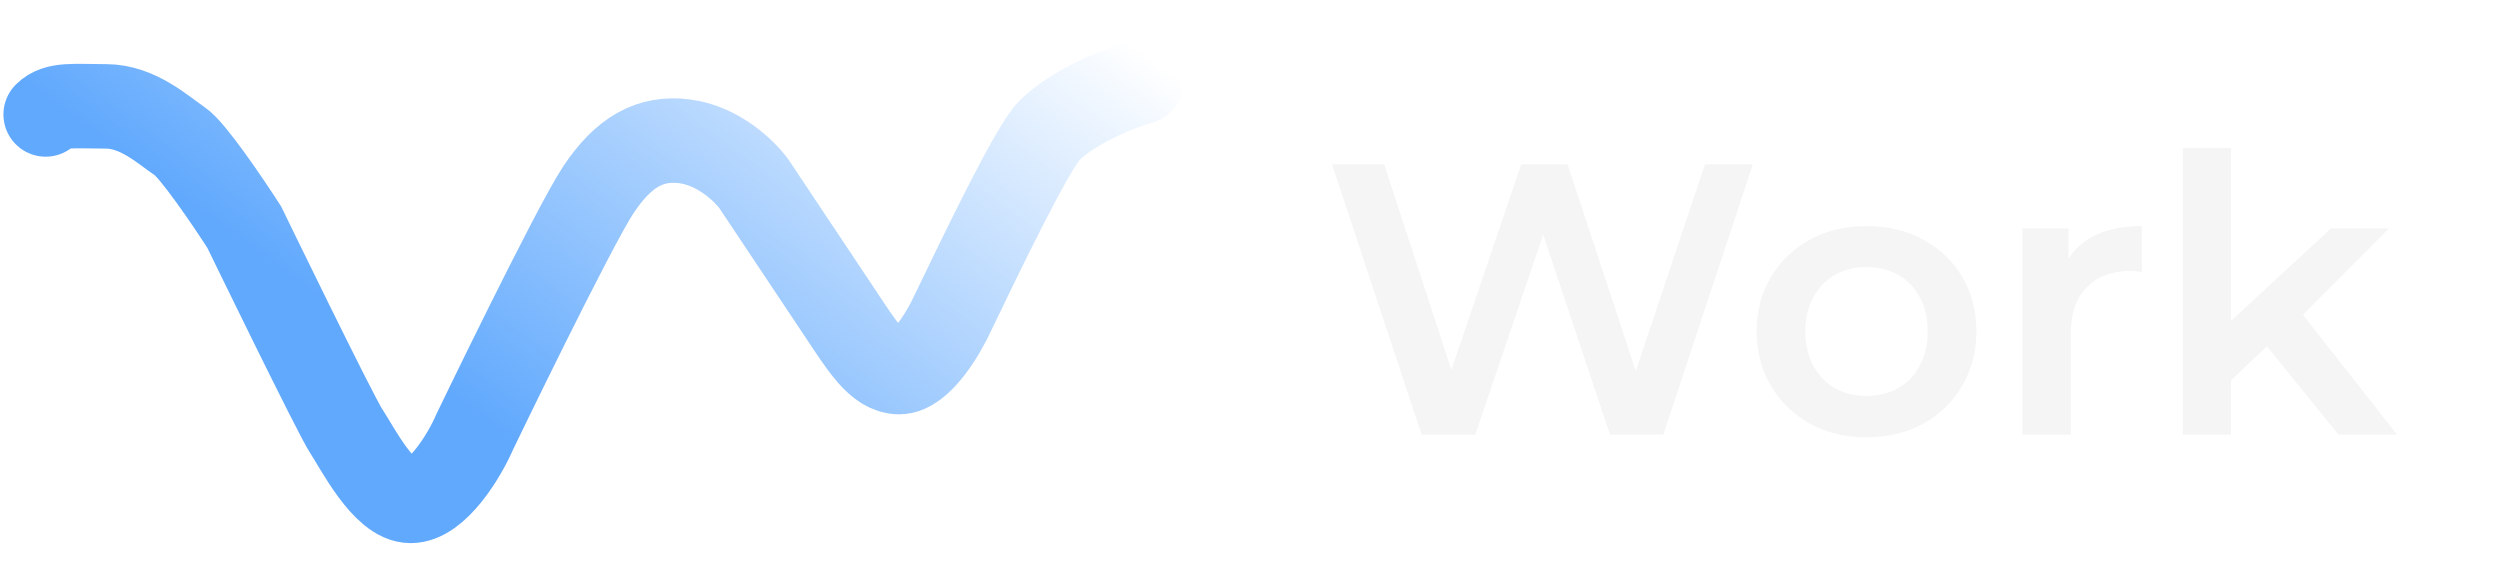
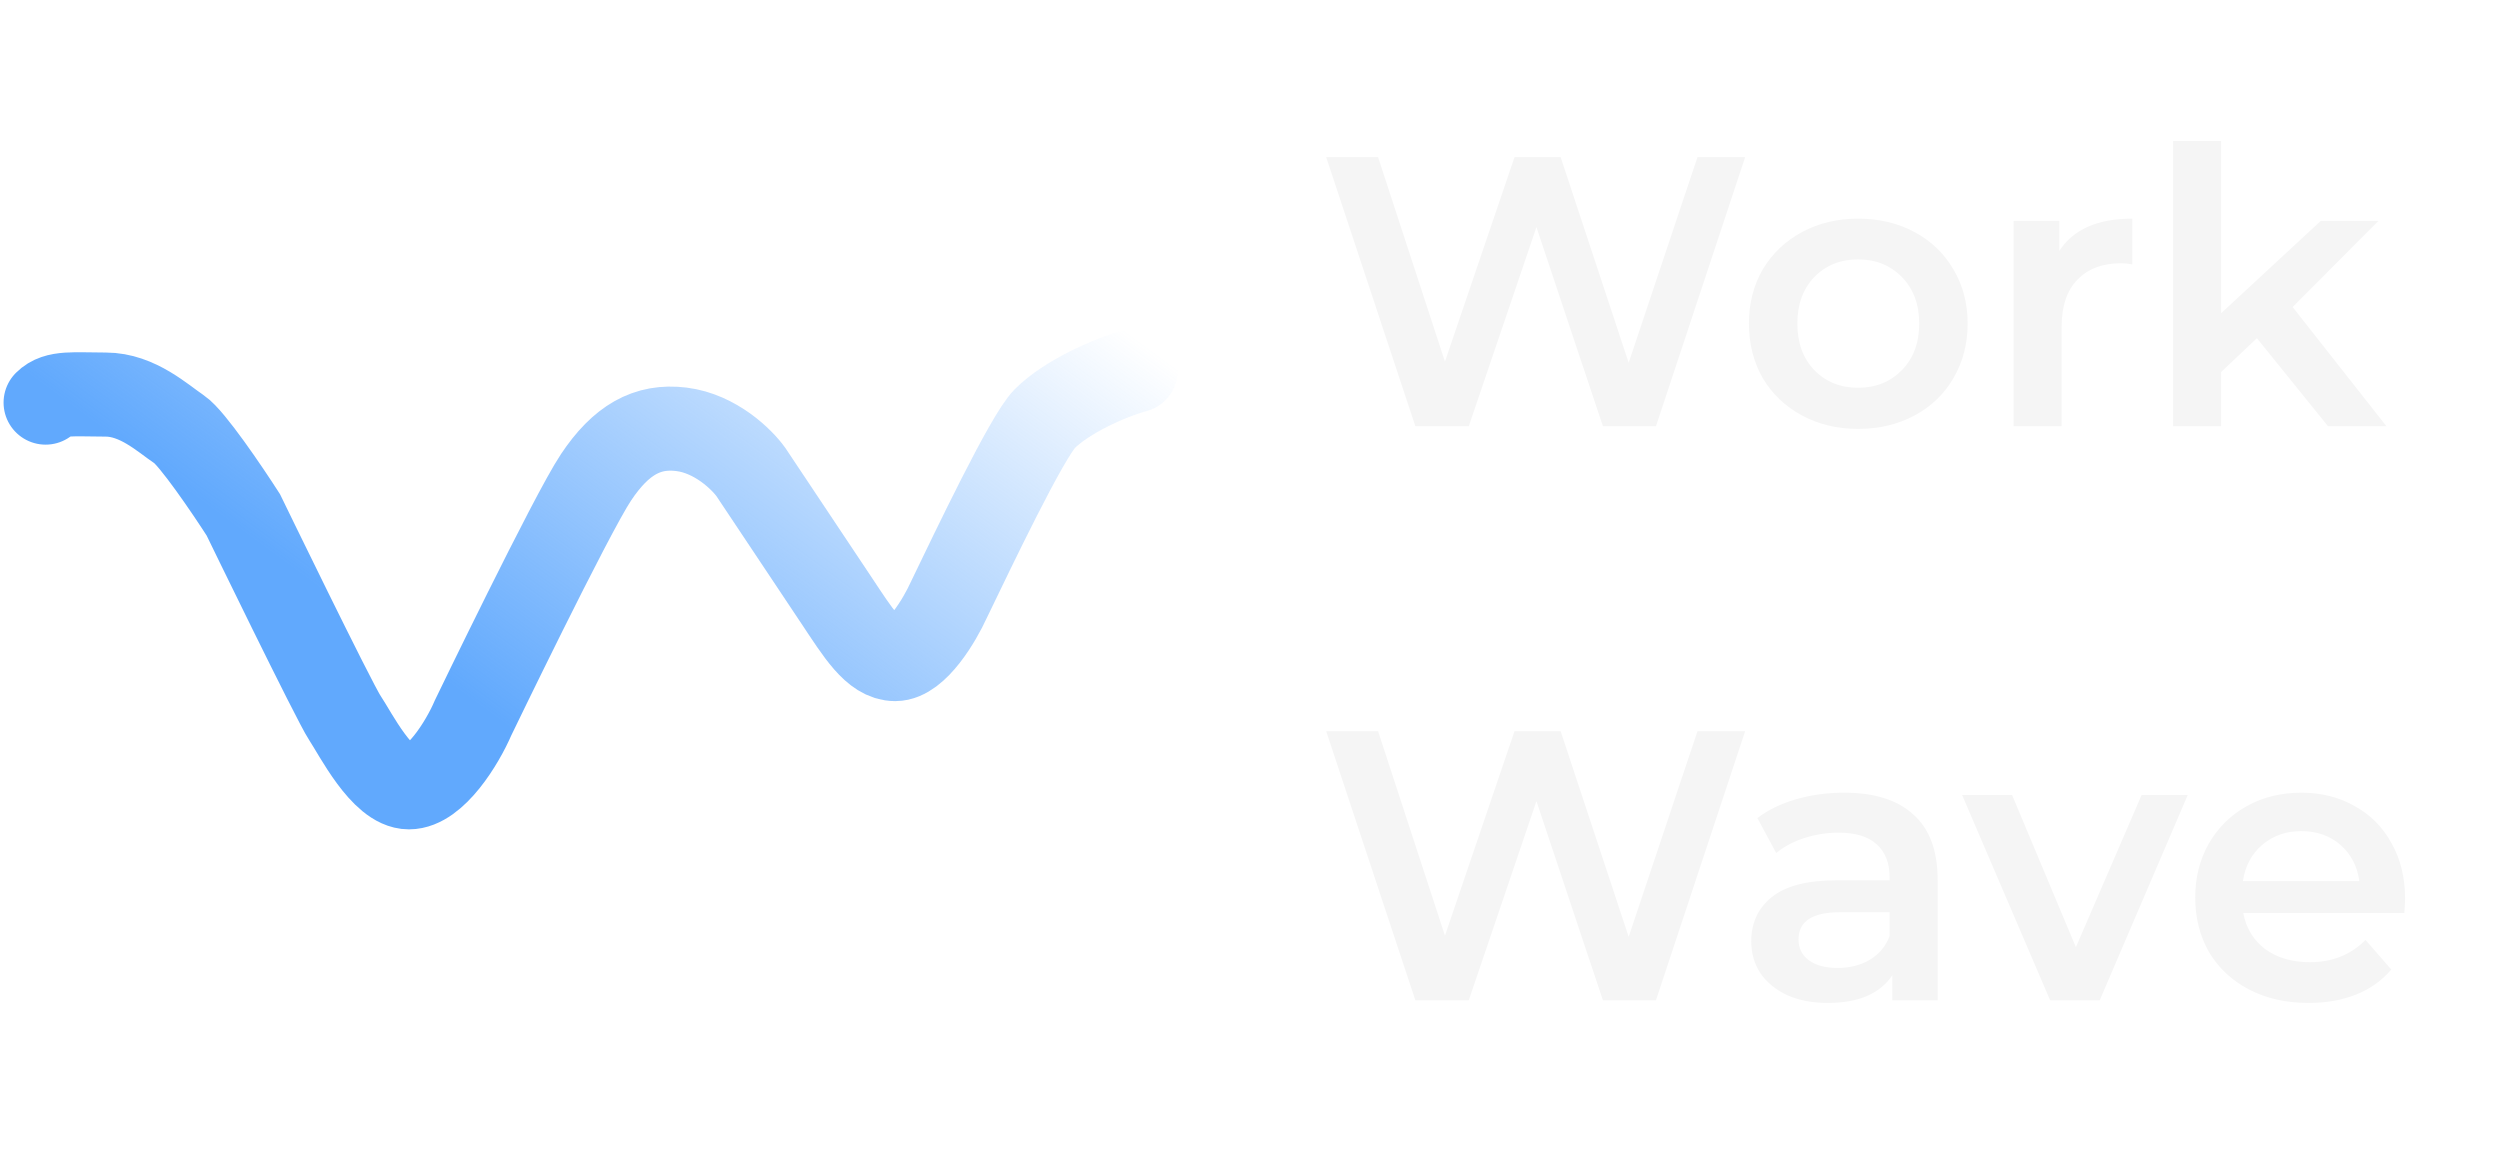
- <svg xmlns="http://www.w3.org/2000/svg" width="219" height="51" viewBox="0 0 219 51" fill="none">
-   <path d="M124.532 38.07L116.686 14.394H121.252L128.253 35.804H125.987L133.259 14.394H137.317L144.386 35.804H142.188L149.358 14.394H153.552L145.705 38.07H141.038L134.578 18.758H135.795L129.234 38.07H124.532ZM163.491 38.307C161.642 38.307 159.996 37.912 158.553 37.123C157.11 36.311 155.971 35.206 155.137 33.808C154.303 32.41 153.886 30.821 153.886 29.04C153.886 27.236 154.303 25.646 155.137 24.27C155.971 22.872 157.11 21.779 158.553 20.99C159.996 20.201 161.642 19.806 163.491 19.806C165.363 19.806 167.02 20.201 168.463 20.99C169.929 21.779 171.067 22.861 171.879 24.237C172.713 25.612 173.131 27.213 173.131 29.04C173.131 30.821 172.713 32.41 171.879 33.808C171.067 35.206 169.929 36.311 168.463 37.123C167.02 37.912 165.363 38.307 163.491 38.307ZM163.491 34.688C164.528 34.688 165.453 34.462 166.265 34.011C167.076 33.56 167.708 32.907 168.159 32.05C168.632 31.193 168.869 30.189 168.869 29.04C168.869 27.867 168.632 26.864 168.159 26.029C167.708 25.172 167.076 24.519 166.265 24.068C165.453 23.617 164.54 23.391 163.525 23.391C162.488 23.391 161.563 23.617 160.752 24.068C159.962 24.519 159.331 25.172 158.858 26.029C158.384 26.864 158.147 27.867 158.147 29.04C158.147 30.189 158.384 31.193 158.858 32.05C159.331 32.907 159.962 33.56 160.752 34.011C161.563 34.462 162.477 34.688 163.491 34.688ZM177.173 38.07V20.009H181.198V24.981L180.725 23.526C181.266 22.309 182.112 21.384 183.262 20.753C184.434 20.122 185.888 19.806 187.625 19.806V23.831C187.444 23.786 187.275 23.763 187.117 23.763C186.959 23.741 186.802 23.729 186.644 23.729C185.043 23.729 183.769 24.203 182.822 25.15C181.875 26.074 181.401 27.461 181.401 29.31V38.07H177.173ZM194.661 34.045L194.762 28.735L204.199 20.009H209.272L201.256 28.059L199.024 29.919L194.661 34.045ZM191.211 38.07V12.974H195.439V38.07H191.211ZM204.842 38.07L198.246 29.919L200.918 26.537L209.983 38.07H204.842Z" fill="#F5F5F5" />
-   <path d="M99.918 7.205C97.567 7.831 93.806 9.555 91.925 11.436C90.374 12.987 85.656 22.878 83.462 27.423C82.678 29.147 80.641 32.595 78.76 32.595C76.879 32.595 75.469 30.244 73.588 27.423L66.065 16.138C65.281 15.041 62.962 12.753 59.952 12.377C56.943 12 54.623 13.317 52.429 16.608C50.235 19.9 41.615 37.767 41.615 37.767C40.675 39.961 38.261 43.879 35.973 43.879C33.622 43.879 31.271 39.177 30.331 37.767C29.39 36.356 21.397 19.9 21.397 19.9C19.986 17.705 16.883 13.129 15.755 12.377C14.344 11.436 12.106 9.318 9.285 9.318C6.464 9.318 4.94 9.085 4 10.026" stroke="url(#paint0_linear_542_2340)" stroke-width="7.399" stroke-linecap="round" />
+ <svg xmlns="http://www.w3.org/2000/svg" width="466" height="215" viewBox="0 0 466 215" fill="none">
+   <path d="M325.294 29.294L308.672 79.445H298.785L286.391 42.333L273.781 79.445H263.822L247.201 29.294H256.873L269.339 67.409L282.307 29.294H290.904L303.585 67.624L316.41 29.294H325.294ZM346.348 79.947C342.479 79.947 338.993 79.111 335.888 77.439C332.783 75.767 330.347 73.451 328.58 70.49C326.861 67.481 326.001 64.089 326.001 60.316C326.001 56.543 326.861 53.175 328.58 50.214C330.347 47.253 332.783 44.936 335.888 43.264C338.993 41.593 342.479 40.757 346.348 40.757C350.265 40.757 353.775 41.593 356.88 43.264C359.985 44.936 362.397 47.253 364.116 50.214C365.883 53.175 366.767 56.543 366.767 60.316C366.767 64.089 365.883 67.481 364.116 70.49C362.397 73.451 359.985 75.767 356.88 77.439C353.775 79.111 350.265 79.947 346.348 79.947ZM346.348 72.281C349.644 72.281 352.366 71.182 354.516 68.985C356.665 66.788 357.74 63.898 357.74 60.316C357.74 56.734 356.665 53.844 354.516 51.647C352.366 49.45 349.644 48.351 346.348 48.351C343.052 48.351 340.33 49.45 338.181 51.647C336.079 53.844 335.028 56.734 335.028 60.316C335.028 63.898 336.079 66.788 338.181 68.985C340.33 71.182 343.052 72.281 346.348 72.281ZM383.857 46.775C386.436 42.763 390.973 40.757 397.469 40.757V49.283C396.705 49.139 396.013 49.068 395.392 49.068C391.905 49.068 389.182 50.095 387.224 52.148C385.266 54.154 384.287 57.068 384.287 60.889V79.445H375.331V41.187H383.857V46.775ZM420.685 63.038L414.022 69.343V79.445H405.067V26.285H414.022V58.382L432.578 41.187H443.325L427.348 57.235L444.83 79.445H433.94L420.685 63.038ZM325.294 136.294L308.672 186.445H298.785L286.391 149.333L273.781 186.445H263.822L247.201 136.294H256.873L269.339 174.409L282.307 136.294H290.904L303.585 174.624L316.41 136.294H325.294ZM343.769 147.757C349.405 147.757 353.704 149.118 356.665 151.841C359.674 154.515 361.179 158.575 361.179 164.02V186.445H352.725V181.788C351.626 183.46 350.05 184.75 347.996 185.657C345.99 186.517 343.554 186.947 340.688 186.947C337.822 186.947 335.315 186.469 333.165 185.514C331.016 184.511 329.344 183.15 328.15 181.43C327.004 179.663 326.431 177.681 326.431 175.484C326.431 172.045 327.696 169.298 330.228 167.244C332.807 165.143 336.843 164.092 342.336 164.092H352.223V163.519C352.223 160.844 351.411 158.79 349.787 157.357C348.211 155.924 345.847 155.208 342.694 155.208C340.545 155.208 338.419 155.542 336.318 156.211C334.264 156.88 332.521 157.811 331.088 159.005L327.577 152.485C329.583 150.957 331.995 149.787 334.813 148.975C337.631 148.163 340.617 147.757 343.769 147.757ZM342.551 180.427C344.796 180.427 346.778 179.926 348.498 178.923C350.265 177.872 351.507 176.391 352.223 174.481V170.039H342.981C337.822 170.039 335.243 171.734 335.243 175.125C335.243 176.749 335.888 178.039 337.178 178.994C338.467 179.949 340.258 180.427 342.551 180.427ZM407.795 148.187L391.388 186.445H382.146L365.739 148.187H375.053L386.946 176.558L399.198 148.187H407.795ZM448.309 167.531C448.309 168.152 448.261 169.035 448.166 170.182H418.146C418.672 173 420.033 175.245 422.23 176.916C424.475 178.54 427.245 179.352 430.541 179.352C434.744 179.352 438.207 177.967 440.929 175.197L445.73 180.714C444.01 182.768 441.837 184.32 439.21 185.371C436.583 186.421 433.622 186.947 430.326 186.947C426.123 186.947 422.421 186.111 419.221 184.439C416.021 182.768 413.537 180.451 411.77 177.49C410.05 174.481 409.191 171.089 409.191 167.316C409.191 163.59 410.026 160.247 411.698 157.286C413.418 154.277 415.782 151.936 418.791 150.264C421.8 148.593 425.191 147.757 428.965 147.757C432.69 147.757 436.01 148.593 438.923 150.264C441.885 151.888 444.177 154.205 445.801 157.214C447.473 160.175 448.309 163.614 448.309 167.531ZM428.965 154.921C426.099 154.921 423.663 155.781 421.657 157.501C419.699 159.172 418.505 161.417 418.075 164.235H439.783C439.401 161.465 438.231 159.22 436.273 157.501C434.314 155.781 431.878 154.921 428.965 154.921Z" fill="#F5F5F5" />
+   <path d="M211.682 69.07C206.702 70.398 198.735 74.05 194.751 78.034C191.465 81.319 181.471 102.269 176.823 111.897C175.163 115.549 170.847 122.853 166.863 122.853C162.879 122.853 159.891 117.873 155.907 111.897L139.971 87.993C138.311 85.669 133.398 80.822 127.023 80.026C120.649 79.229 115.735 82.018 111.088 88.99C106.44 95.961 88.18 133.809 88.18 133.809C86.188 138.457 81.075 146.757 76.228 146.757C71.248 146.757 66.268 136.797 64.276 133.809C62.284 130.821 45.352 95.961 45.352 95.961C42.364 91.314 35.791 81.619 33.4 80.026C30.413 78.034 25.671 73.548 19.695 73.548C13.719 73.548 10.493 73.054 8.501 75.046" stroke="url(#paint0_linear_920_4341)" stroke-width="15.672" stroke-linecap="round" />
  <defs>
-     <linearGradient id="paint0_linear_542_2340" x1="51.959" y1="43.879" x2="87.631" y2="-4.686" gradientUnits="userSpaceOnUse">
+     <linearGradient id="paint0_linear_920_4341" x1="110.092" y1="146.757" x2="185.655" y2="43.882" gradientUnits="userSpaceOnUse">
      <stop stop-color="#61A9FD" />
      <stop offset="1" stop-color="#61A9FD" stop-opacity="0" />
    </linearGradient>
  </defs>
</svg>
